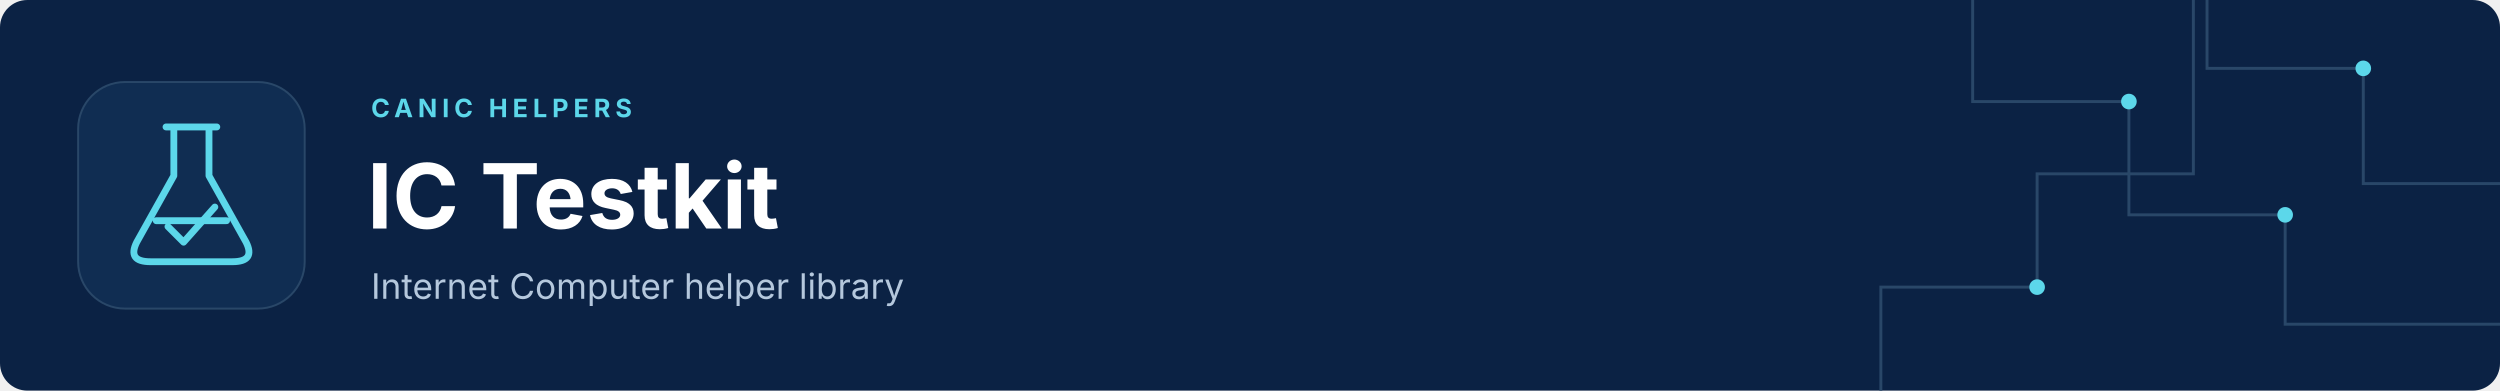
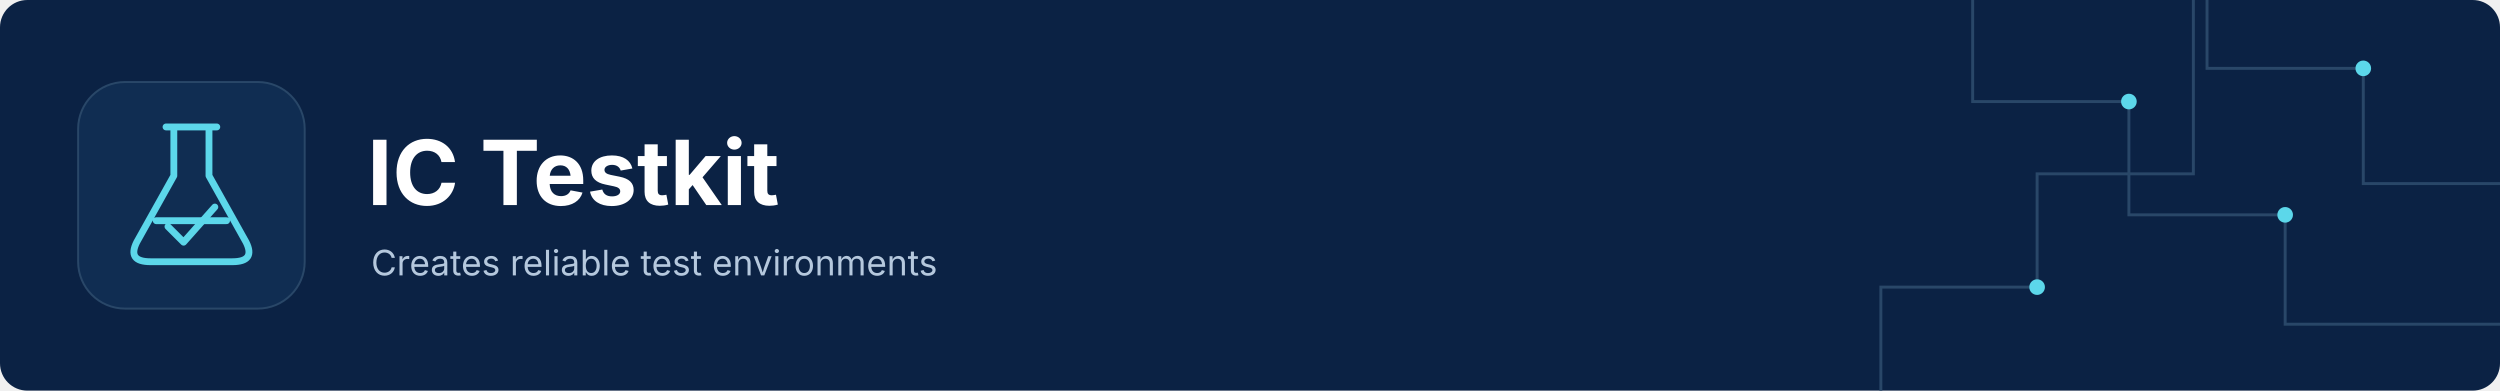
<svg xmlns="http://www.w3.org/2000/svg" width="1280" height="200" viewBox="0 0 1280 200" role="img" aria-labelledby="title desc">
  <rect width="1280" height="200" rx="14" fill="#0B2244" />
  <path d="M1010 0V52H1090V110H1170V166H1280M1130 0V35H1210V94H1280M963 200V147H1043V89H1123V0" fill="none" stroke="#294768" stroke-width="1.5" />
  <g fill="#5CD7EA">
    <circle cx="1090" cy="52" r="4" />
    <circle cx="1170" cy="110" r="4" />
    <circle cx="1043" cy="147" r="4" />
    <circle cx="1210" cy="35" r="4" />
  </g>
  <rect x="40" y="42" width="116" height="116" rx="24" fill="#102D52" stroke="#294768" />
  <g transform="translate(50 52)" fill="none" stroke="#5CD7EA" stroke-width="3.5" stroke-linecap="round" stroke-linejoin="round">
    <path d="M35 13H61M39 13V38L20 72Q15 82 27 82H69Q81 82 76 72L57 38V13M30 61H66" />
    <path d="M36 64L44 72L60 54" />
  </g>
  <g font-family="Inter, Arial, sans-serif">
-     <text x="190" y="60" fill="#5CD7EA" font-size="13" font-weight="700" letter-spacing="2.5">CANIC HELPERS</text>
-     <text x="188" y="117" fill="#FFFFFF" font-size="46" font-weight="700">IC Testkit</text>
-     <text x="190" y="153" fill="#B5C8DD" font-size="18">Internet Computer helper library</text>
+     <text x="188" y="105" fill="#FFFFFF" font-size="46" font-weight="700">IC Testkit</text>
+     <text x="190" y="141" fill="#B5C8DD" font-size="18">Creates reliable test environments</text>
  </g>
</svg>
